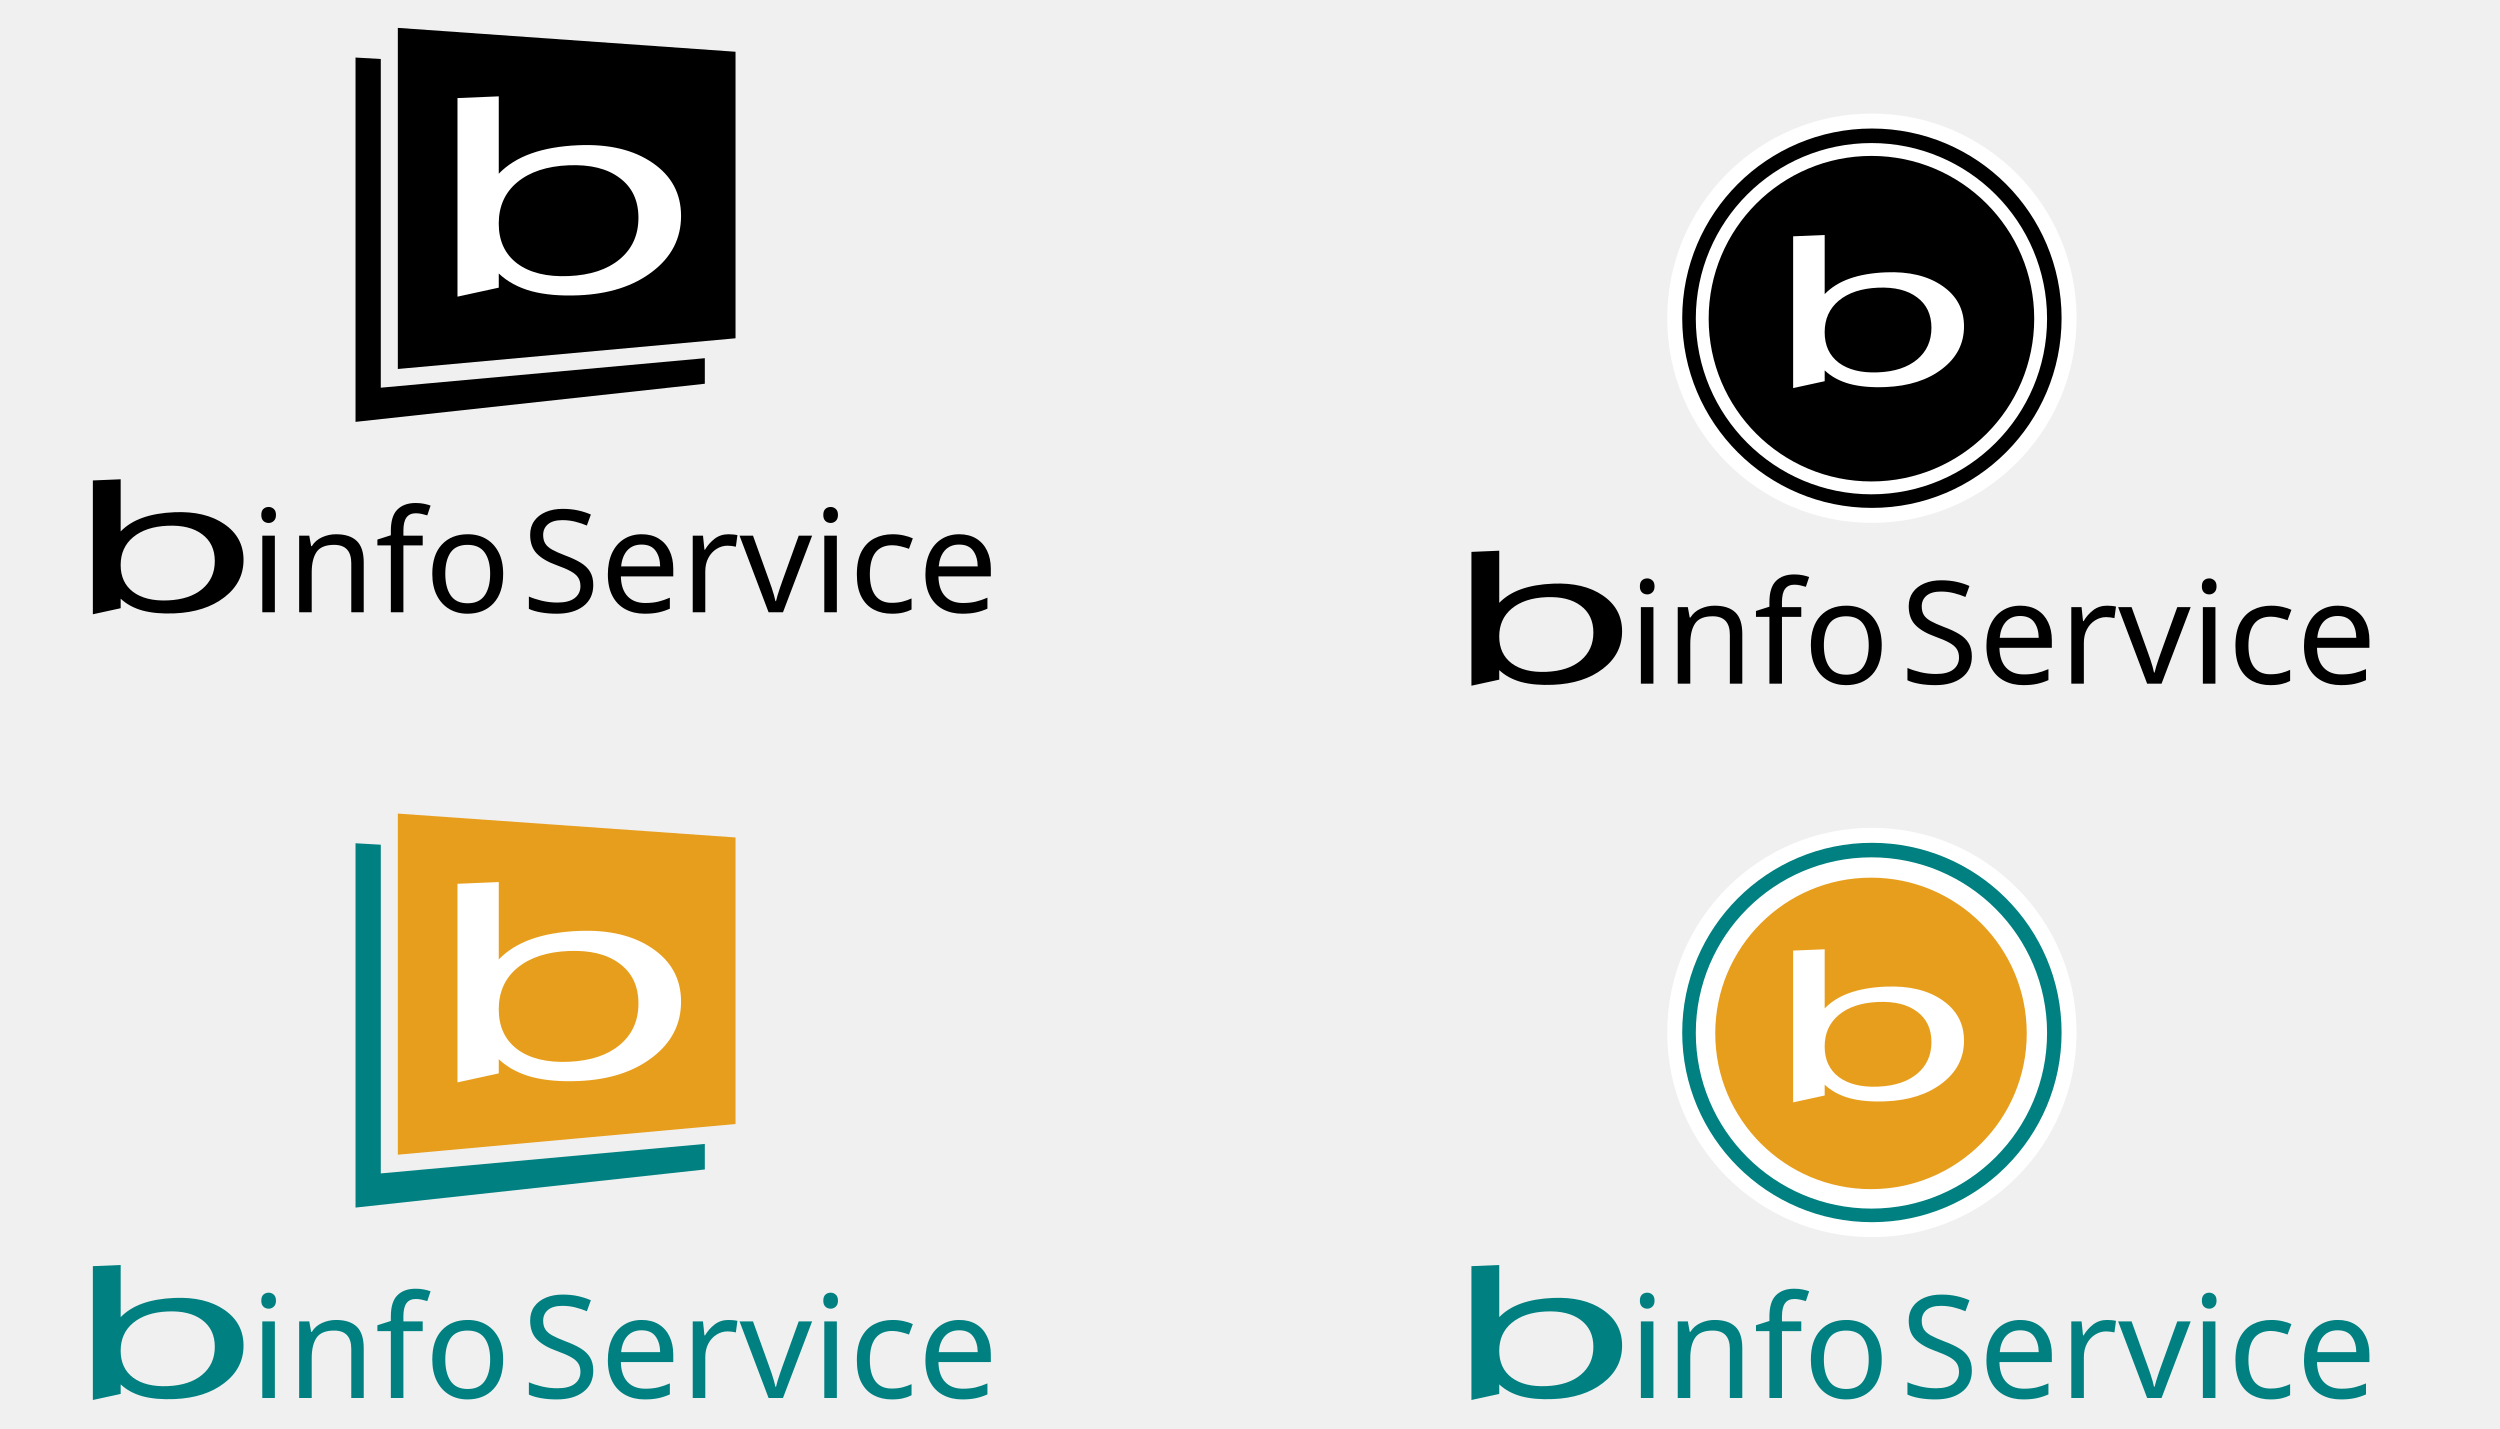
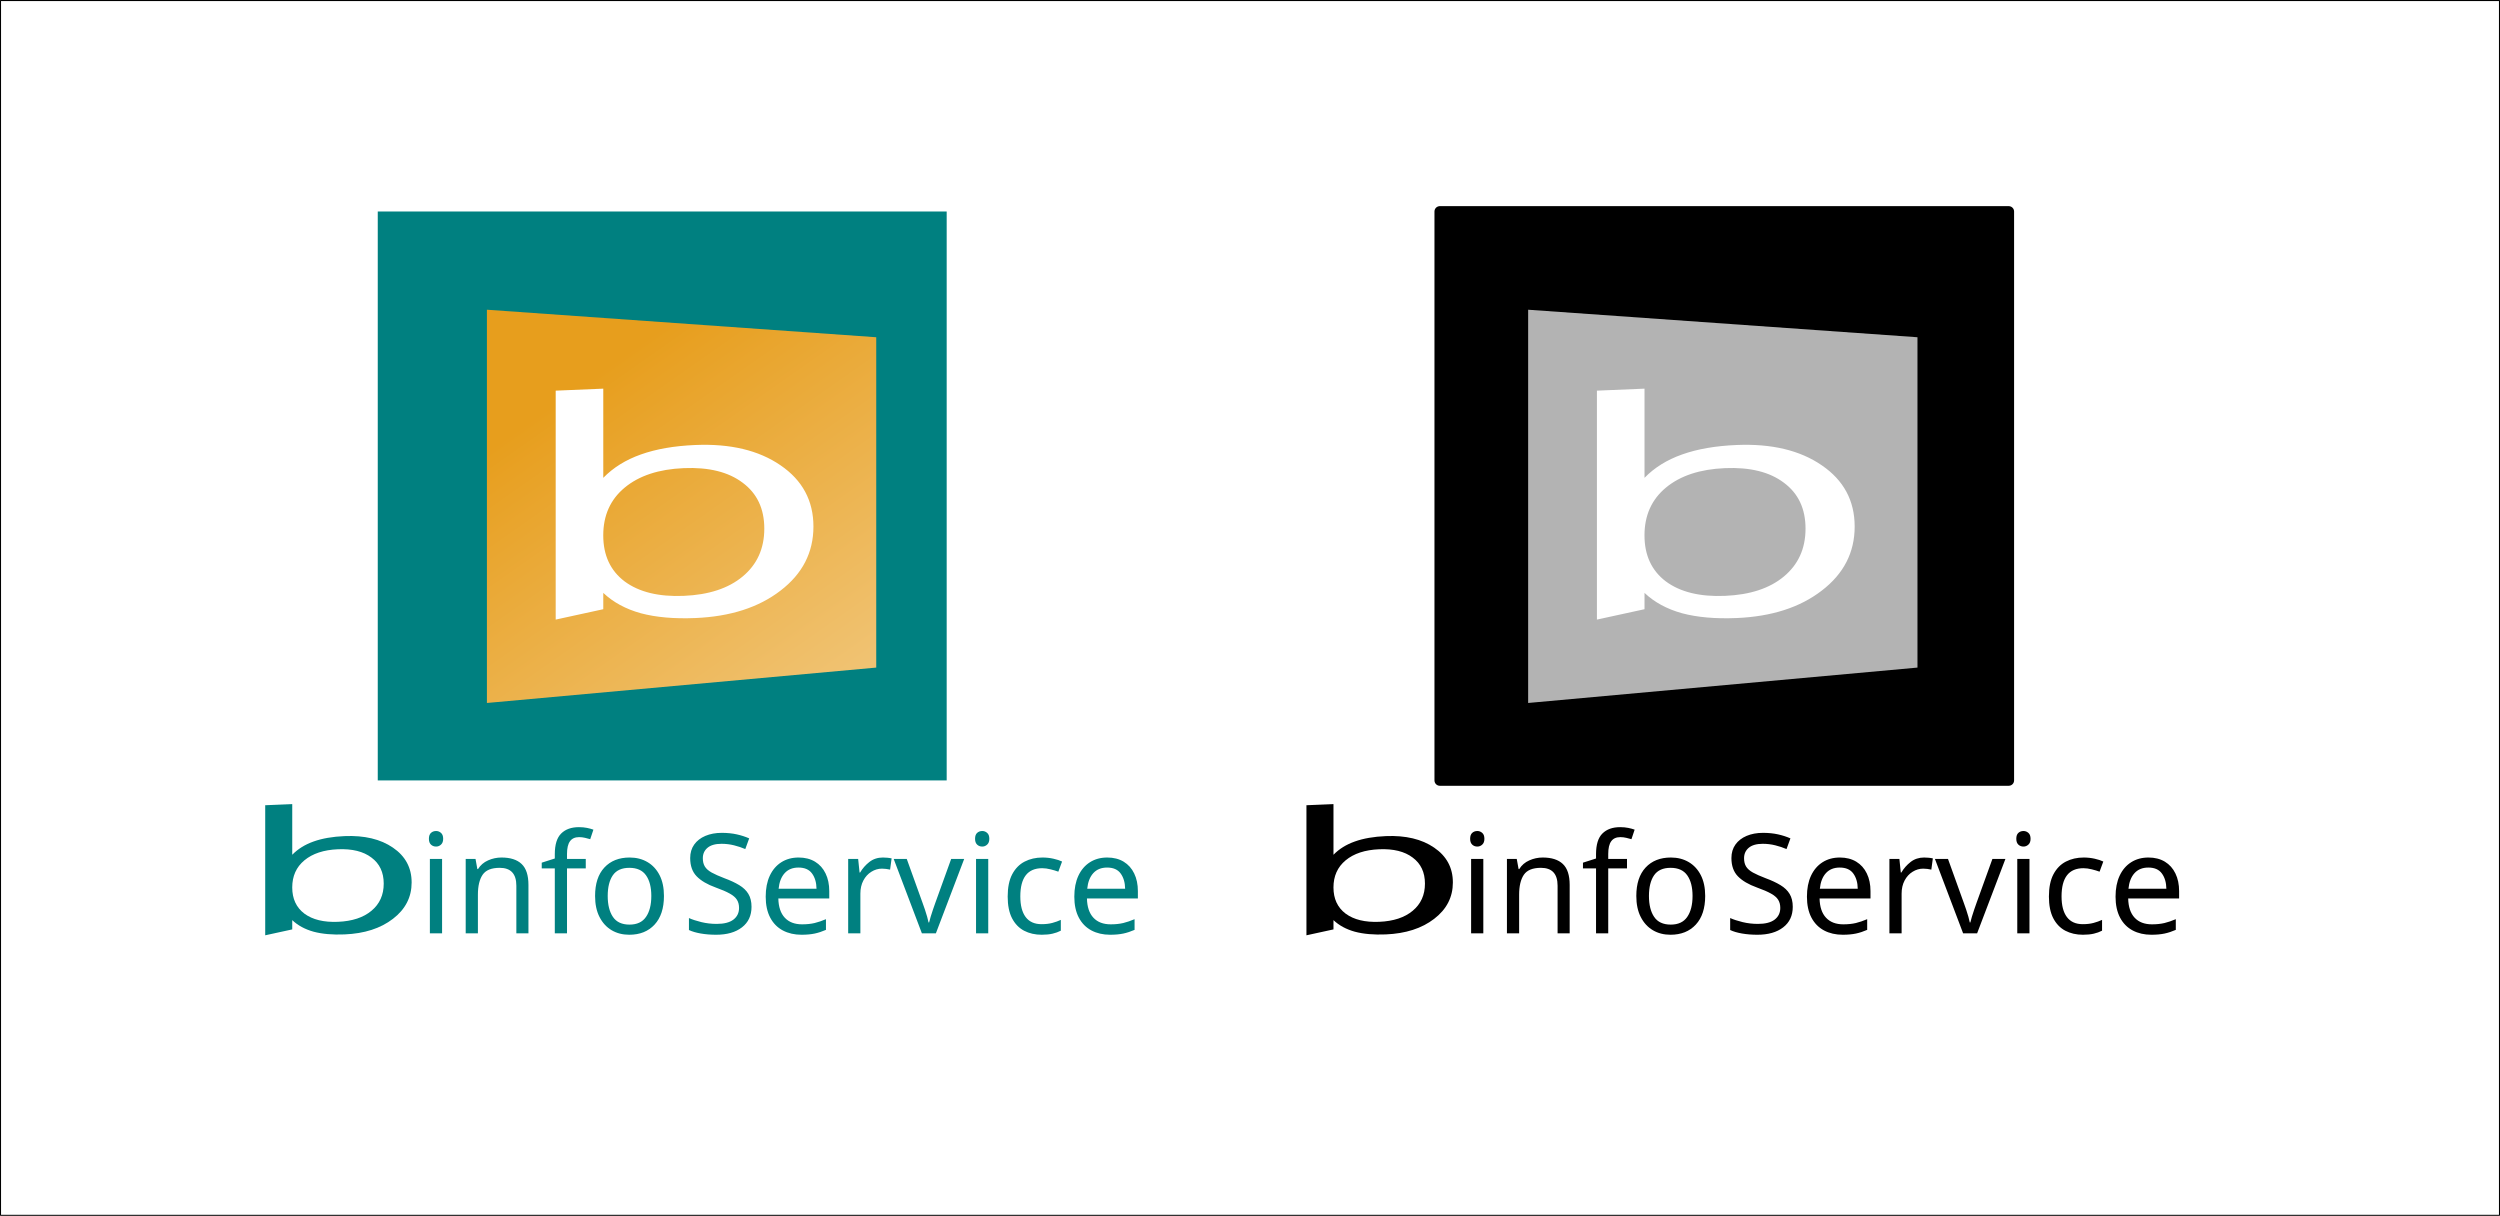
- <svg xmlns="http://www.w3.org/2000/svg" xmlns:xlink="http://www.w3.org/1999/xlink" width="700" height="400" id="svg4993" version="1.1">
+ <svg xmlns="http://www.w3.org/2000/svg" xmlns:xlink="http://www.w3.org/1999/xlink" width="720.3" height="350.3" id="svg4993" version="1.1">
  <defs id="defs4995">
    <linearGradient id="linearGradient4215">
      <stop style="stop-color:#ffffff;stop-opacity:1;" offset="0" id="stop4217" />
      <stop style="stop-color:#ffffff;stop-opacity:0;" offset="1" id="stop4219" />
    </linearGradient>
    <linearGradient id="linearGradient4226">
      <stop id="stop4228" offset="0" style="stop-color:#b0ff00;stop-opacity:1;" />
      <stop style="stop-color:#58fe2f;stop-opacity:1;" offset="0.14" id="stop4230" />
      <stop style="stop-color:#00fd5f;stop-opacity:1;" offset="0.276" id="stop4232" />
      <stop style="stop-color:#00fff7;stop-opacity:1;" offset="0.464" id="stop4234" />
      <stop id="stop4236" offset="0.656" style="stop-color:#0ca2fa;stop-opacity:1;" />
      <stop style="stop-color:#0662fc;stop-opacity:1;" offset="0.844" id="stop4242" />
      <stop id="stop4238" offset="1" style="stop-color:#1800ff;stop-opacity:1;" />
    </linearGradient>
    <linearGradient id="linearGradient4208">
      <stop style="stop-color:#b0ff00;stop-opacity:1;" offset="0" id="stop4210" />
      <stop id="stop4222" offset="0.107" style="stop-color:#58fe2f;stop-opacity:1;" />
      <stop id="stop4218" offset="0.215" style="stop-color:#00fd5f;stop-opacity:1;" />
      <stop id="stop4216" offset="0.56" style="stop-color:#00fff7;stop-opacity:1;" />
      <stop style="stop-color:#0ca2fa;stop-opacity:1;" offset="0.82" id="stop4220" />
      <stop id="stop4240" offset="0.91" style="stop-color:#0667fc;stop-opacity:1;" />
      <stop style="stop-color:#2f00ff;stop-opacity:1;" offset="1" id="stop4212" />
    </linearGradient>
    <linearGradient id="linearGradient4072">
      <stop style="stop-color:#e79e1d;stop-opacity:1;" offset="0" id="stop4074" />
      <stop style="stop-color:#ffffff;stop-opacity:1;" offset="1" id="stop4076" />
    </linearGradient>
+     <linearGradient xlink:href="#linearGradient4072" id="linearGradient4078" x1="832.972" y1="780.833" x2="1005.506" y2="1026.199" gradientUnits="userSpaceOnUse" gradientTransform="translate(-669.3553,-370)" />
    <linearGradient xlink:href="#linearGradient4215" id="linearGradient4357" gradientUnits="userSpaceOnUse" x1="182.444" y1="606.112" x2="69.076" y2="606.112" />
    <linearGradient xlink:href="#linearGradient4215" id="linearGradient4361" gradientUnits="userSpaceOnUse" x1="182.444" y1="606.112" x2="69.076" y2="606.112" />
    <linearGradient xlink:href="#linearGradient4215" id="linearGradient4367" gradientUnits="userSpaceOnUse" x1="182.444" y1="596.185" x2="69.076" y2="596.185" />
    <linearGradient xlink:href="#linearGradient4215" id="linearGradient4371" gradientUnits="userSpaceOnUse" x1="182.444" y1="596.185" x2="69.076" y2="596.185" />
    <linearGradient xlink:href="#linearGradient4215" id="linearGradient4377" gradientUnits="userSpaceOnUse" x1="182.444" y1="586.258" x2="69.076" y2="586.258" />
    <linearGradient xlink:href="#linearGradient4215" id="linearGradient4381" gradientUnits="userSpaceOnUse" x1="182.444" y1="586.258" x2="69.076" y2="586.258" />
    <linearGradient xlink:href="#linearGradient4215" id="linearGradient4387" gradientUnits="userSpaceOnUse" x1="182.444" y1="576.33" x2="69.076" y2="576.33" />
    <linearGradient xlink:href="#linearGradient4215" id="linearGradient4391" gradientUnits="userSpaceOnUse" x1="182.444" y1="576.33" x2="69.076" y2="576.33" />
    <linearGradient xlink:href="#linearGradient4215" id="linearGradient4397" gradientUnits="userSpaceOnUse" x1="182.444" y1="566.403" x2="69.076" y2="566.403" />
    <linearGradient xlink:href="#linearGradient4215" id="linearGradient4401" gradientUnits="userSpaceOnUse" x1="182.444" y1="566.403" x2="69.076" y2="566.403" />
    <linearGradient xlink:href="#linearGradient4215" id="linearGradient4407" gradientUnits="userSpaceOnUse" x1="182.444" y1="556.476" x2="69.076" y2="556.476" />
    <linearGradient xlink:href="#linearGradient4215" id="linearGradient4411" gradientUnits="userSpaceOnUse" x1="182.444" y1="556.476" x2="69.076" y2="556.476" />
    <linearGradient xlink:href="#linearGradient4215" id="linearGradient4535" gradientUnits="userSpaceOnUse" x1="182.444" y1="606.112" x2="69.076" y2="606.112" />
    <linearGradient xlink:href="#linearGradient4215" id="linearGradient4537" gradientUnits="userSpaceOnUse" x1="182.444" y1="606.112" x2="69.076" y2="606.112" />
    <linearGradient xlink:href="#linearGradient4215" id="linearGradient4539" gradientUnits="userSpaceOnUse" x1="182.444" y1="606.112" x2="69.076" y2="606.112" />
    <linearGradient xlink:href="#linearGradient4215" id="linearGradient4545" gradientUnits="userSpaceOnUse" x1="182.444" y1="596.185" x2="69.076" y2="596.185" />
    <linearGradient xlink:href="#linearGradient4215" id="linearGradient4547" gradientUnits="userSpaceOnUse" x1="182.444" y1="596.185" x2="69.076" y2="596.185" />
    <linearGradient xlink:href="#linearGradient4215" id="linearGradient4549" gradientUnits="userSpaceOnUse" x1="182.444" y1="596.185" x2="69.076" y2="596.185" />
    <linearGradient xlink:href="#linearGradient4215" id="linearGradient4555" gradientUnits="userSpaceOnUse" x1="182.444" y1="586.258" x2="69.076" y2="586.258" />
    <linearGradient xlink:href="#linearGradient4215" id="linearGradient4557" gradientUnits="userSpaceOnUse" x1="182.444" y1="586.258" x2="69.076" y2="586.258" />
    <linearGradient xlink:href="#linearGradient4215" id="linearGradient4559" gradientUnits="userSpaceOnUse" x1="182.444" y1="586.258" x2="69.076" y2="586.258" />
    <linearGradient xlink:href="#linearGradient4215" id="linearGradient4565" gradientUnits="userSpaceOnUse" x1="182.444" y1="576.33" x2="69.076" y2="576.33" />
    <linearGradient xlink:href="#linearGradient4215" id="linearGradient4567" gradientUnits="userSpaceOnUse" x1="182.444" y1="576.33" x2="69.076" y2="576.33" />
    <linearGradient xlink:href="#linearGradient4215" id="linearGradient4569" gradientUnits="userSpaceOnUse" x1="182.444" y1="576.33" x2="69.076" y2="576.33" />
    <linearGradient xlink:href="#linearGradient4215" id="linearGradient4575" gradientUnits="userSpaceOnUse" x1="182.444" y1="566.403" x2="69.076" y2="566.403" />
    <linearGradient xlink:href="#linearGradient4215" id="linearGradient4577" gradientUnits="userSpaceOnUse" x1="182.444" y1="566.403" x2="69.076" y2="566.403" />
    <linearGradient xlink:href="#linearGradient4215" id="linearGradient4579" gradientUnits="userSpaceOnUse" x1="182.444" y1="566.403" x2="69.076" y2="566.403" />
    <linearGradient xlink:href="#linearGradient4215" id="linearGradient4585" gradientUnits="userSpaceOnUse" x1="182.444" y1="556.476" x2="69.076" y2="556.476" />
    <linearGradient xlink:href="#linearGradient4215" id="linearGradient4587" gradientUnits="userSpaceOnUse" x1="182.444" y1="556.476" x2="69.076" y2="556.476" />
    <linearGradient xlink:href="#linearGradient4215" id="linearGradient4589" gradientUnits="userSpaceOnUse" x1="182.444" y1="556.476" x2="69.076" y2="556.476" />
  </defs>
-   <g id="layer1" transform="translate(-178.2631,-445.6914)">
-     <path id="path3964" d="m 277.812,681.801 0,102.012 97.8,-10.671 0,-7.155 -90.727,8.259 0,-92.035 -7.073,-0.409 z" style="fill:#008080;fill-opacity:1;stroke:none" />
-     <path id="path3966" d="m 289.656,673.497 94.556,6.686 0,80.229 -94.556,8.596 z" style="fill:#e79e1d;fill-opacity:1;stroke:none" />
-     <g transform="matrix(5.872873,-0.245494,0,5.872873,-386.222,-2289.624)" style="font-style:normal;font-weight:normal;font-size:40px;line-height:125%;font-family:Sans;letter-spacing:0px;word-spacing:0px;fill:#ffffff;fill-opacity:1;stroke:none" id="g3968">
-       <path d="m 126.556,518.887 c 0,-0.823 -0.298,-1.468 -0.894,-1.935 -0.589,-0.471 -1.401,-0.706 -2.436,-0.706 -1.035,0 -1.851,0.235 -2.447,0.706 -0.589,0.466 -0.883,1.111 -0.883,1.935 0,0.823 0.294,1.47 0.883,1.941 0.596,0.466 1.411,0.7 2.447,0.7 1.035,0 1.847,-0.233 2.436,-0.7 0.596,-0.471 0.894,-1.118 0.894,-1.941 m -6.659,-2.379 c 0.411,-0.406 0.929,-0.706 1.553,-0.901 0.631,-0.199 1.383,-0.298 2.255,-0.298 1.447,10e-6 2.62,0.329 3.521,0.986 0.908,0.657 1.362,1.521 1.362,2.592 -1e-5,1.071 -0.454,1.935 -1.362,2.592 -0.901,0.657 -2.074,0.986 -3.521,0.986 -0.872,0 -1.624,-0.097 -2.255,-0.292 -0.624,-0.199 -1.142,-0.501 -1.553,-0.907 l 0,0.675 -1.968,0.347 0,-9.468 1.968,0 0,3.687" id="path3970" style="fill:#ffffff;fill-opacity:1" />
+   <g id="layer1" transform="translate(4.15,-300.2122)">
+     <rect style="opacity:1;fill:#ffffff;fill-opacity:1;stroke:#000000;stroke-width:0.3;stroke-linecap:square;stroke-linejoin:round;stroke-miterlimit:4;stroke-dasharray:none;stroke-opacity:1" id="rect3883" width="720" height="350" x="-4" y="300.362" />
+     <rect y="361.15" x="104.69" height="163.917" width="163.917" id="rect3895" style="fill:#008080;fill-opacity:1;stroke:none;stroke-width:3.083;stroke-linecap:square;stroke-linejoin:round;stroke-miterlimit:4;stroke-dasharray:none;stroke-opacity:1" />
+     <path style="fill:url(#linearGradient4078);fill-opacity:1;stroke:none" d="m 136.14,389.449 112.172,7.931 0,95.176 -112.172,10.197 z" id="path3982" />
+     <g id="g3984" style="font-style:normal;font-weight:normal;font-size:40px;line-height:125%;font-family:Sans;letter-spacing:0px;word-spacing:0px;fill:#ffffff;fill-opacity:1;stroke:none" transform="matrix(6.967031,-0.2912313,0,6.967031,-665.6595,-3125.723)">
+       <path style="fill:#ffffff;fill-opacity:1" id="path3986" d="m 126.556,518.887 c 0,-0.823 -0.298,-1.468 -0.894,-1.935 -0.589,-0.471 -1.401,-0.706 -2.436,-0.706 -1.035,0 -1.851,0.235 -2.447,0.706 -0.589,0.466 -0.883,1.111 -0.883,1.935 0,0.823 0.294,1.47 0.883,1.941 0.596,0.466 1.411,0.7 2.447,0.7 1.035,0 1.847,-0.233 2.436,-0.7 0.596,-0.471 0.894,-1.118 0.894,-1.941 m -6.659,-2.379 c 0.411,-0.406 0.929,-0.706 1.553,-0.901 0.631,-0.199 1.383,-0.298 2.255,-0.298 1.447,10e-6 2.62,0.329 3.521,0.986 0.908,0.657 1.362,1.521 1.362,2.592 -1e-5,1.071 -0.454,1.935 -1.362,2.592 -0.901,0.657 -2.074,0.986 -3.521,0.986 -0.872,0 -1.624,-0.097 -2.255,-0.292 -0.624,-0.199 -1.142,-0.501 -1.553,-0.907 l 0,0.675 -1.968,0.347 0,-9.468 1.968,0 0,3.687" />
    </g>
+     <text xml:space="preserve" style="font-style:normal;font-variant:normal;font-weight:normal;font-stretch:normal;font-size:40px;line-height:125%;font-family:Sans;-inkscape-font-specification:Sans;text-align:start;letter-spacing:0px;word-spacing:0px;writing-mode:lr-tb;text-anchor:start;fill:#008080;fill-opacity:1;stroke:none" x="192.302" y="569.125" id="text3992">
+       <tspan id="tspan3994" x="192.302" y="569.125">Service</tspan>
+     </text>
+     <g transform="matrix(3.957998,-0.1654496,0,3.957998,-394.5005,-1478.013)" style="font-style:normal;font-weight:normal;font-size:40px;line-height:125%;font-family:Sans;letter-spacing:0px;word-spacing:0px;fill:#008080;fill-opacity:1;stroke:none" id="g4000">
+       <path d="m 126.556,518.887 c 0,-0.823 -0.298,-1.468 -0.894,-1.935 -0.589,-0.471 -1.401,-0.706 -2.436,-0.706 -1.035,0 -1.851,0.235 -2.447,0.706 -0.589,0.466 -0.883,1.111 -0.883,1.935 0,0.823 0.294,1.47 0.883,1.941 0.596,0.466 1.411,0.7 2.447,0.7 1.035,0 1.847,-0.233 2.436,-0.7 0.596,-0.471 0.894,-1.118 0.894,-1.941 m -6.659,-2.379 c 0.411,-0.406 0.929,-0.706 1.553,-0.901 0.631,-0.199 1.383,-0.298 2.255,-0.298 1.447,10e-6 2.62,0.329 3.521,0.986 0.908,0.657 1.362,1.521 1.362,2.592 -1e-5,1.071 -0.454,1.935 -1.362,2.592 -0.901,0.657 -2.074,0.986 -3.521,0.986 -0.872,0 -1.624,-0.097 -2.255,-0.292 -0.624,-0.199 -1.142,-0.501 -1.553,-0.907 l 0,0.675 -1.968,0.347 0,-9.468 1.968,0 0,3.687" id="path4002" style="fill:#008080;fill-opacity:1" />
+     </g>
+     <text id="text4004" y="569.125" x="116.302" style="font-style:normal;font-variant:normal;font-weight:normal;font-stretch:normal;font-size:40px;line-height:125%;font-family:Sans;-inkscape-font-specification:Sans;text-align:start;letter-spacing:0px;word-spacing:0px;writing-mode:lr-tb;text-anchor:start;fill:#008080;fill-opacity:1;stroke:none" xml:space="preserve">
+       <tspan y="569.125" x="116.302" id="tspan4006">info</tspan>
+     </text>
    <g transform="matrix(4.488707,-0.187634,0,4.488707,558.9134,-1354.995)" style="font-style:normal;font-weight:normal;font-size:40px;line-height:125%;font-family:Sans;letter-spacing:0px;word-spacing:0px;fill:#ffffff;fill-opacity:1;stroke:none" id="g4035" />
-     <circle r="55.21" cy="734.791" cx="702.396" id="circle3881" style="fill:#008080;fill-opacity:1;stroke:#ffffff;stroke-width:4.195;stroke-linecap:square;stroke-linejoin:round;stroke-miterlimit:4;stroke-dasharray:none;stroke-opacity:1" />
-     <circle style="fill:#e79e1d;fill-opacity:1;stroke:#ffffff;stroke-width:3.445;stroke-linecap:square;stroke-linejoin:round;stroke-miterlimit:4;stroke-dasharray:none;stroke-opacity:1" id="path3873" cx="702.143" cy="735.044" r="45.332" />
-     <circle id="path3875" style="fill:none;stroke:#ffffff;stroke-width:3.6;stroke-linecap:square;stroke-linejoin:round;stroke-miterlimit:4;stroke-dasharray:none;stroke-opacity:1" cx="702.265" cy="734.923" r="47.376" />
-     <g transform="matrix(4.488707,-0.187634,0,4.488707,150.9922,-1567.914)" style="font-style:normal;font-weight:normal;font-size:40px;line-height:125%;font-family:Sans;letter-spacing:0px;word-spacing:0px;fill:#ffffff;fill-opacity:1;stroke:none" id="g3877">
-       <path d="m 126.556,518.887 c 0,-0.823 -0.298,-1.468 -0.894,-1.935 -0.589,-0.471 -1.401,-0.706 -2.436,-0.706 -1.035,0 -1.851,0.235 -2.447,0.706 -0.589,0.466 -0.883,1.111 -0.883,1.935 0,0.823 0.294,1.47 0.883,1.941 0.596,0.466 1.411,0.7 2.447,0.7 1.035,0 1.847,-0.233 2.436,-0.7 0.596,-0.471 0.894,-1.118 0.894,-1.941 m -6.659,-2.379 c 0.411,-0.406 0.929,-0.706 1.553,-0.901 0.631,-0.199 1.383,-0.298 2.255,-0.298 1.447,10e-6 2.62,0.329 3.521,0.986 0.908,0.657 1.362,1.521 1.362,2.592 -1e-5,1.071 -0.454,1.935 -1.362,2.592 -0.901,0.657 -2.074,0.986 -3.521,0.986 -0.872,0 -1.624,-0.097 -2.255,-0.292 -0.624,-0.199 -1.142,-0.501 -1.553,-0.907 l 0,0.675 -1.968,0.347 0,-9.468 1.968,0 0,3.687" id="path3879" style="fill:#ffffff;fill-opacity:1" />
+     <rect style="fill:#000000;fill-opacity:1;stroke:#000000;stroke-width:3.083;stroke-linecap:square;stroke-linejoin:round;stroke-miterlimit:4;stroke-dasharray:none;stroke-opacity:1" id="rect4162" width="163.917" height="163.917" x="410.69" y="361.15" />
+     <path id="path4142" d="m 436.14,389.449 112.172,7.931 0,95.176 -112.172,10.197 z" style="fill:#b3b3b3;fill-opacity:1;stroke:none" />
+     <g transform="matrix(6.967031,-0.2912313,0,6.967031,-365.6595,-3125.723)" style="font-style:normal;font-weight:normal;font-size:40px;line-height:125%;font-family:Sans;letter-spacing:0px;word-spacing:0px;fill:#ffffff;fill-opacity:1;stroke:none" id="g4144">
+       <path d="m 126.556,518.887 c 0,-0.823 -0.298,-1.468 -0.894,-1.935 -0.589,-0.471 -1.401,-0.706 -2.436,-0.706 -1.035,0 -1.851,0.235 -2.447,0.706 -0.589,0.466 -0.883,1.111 -0.883,1.935 0,0.823 0.294,1.47 0.883,1.941 0.596,0.466 1.411,0.7 2.447,0.7 1.035,0 1.847,-0.233 2.436,-0.7 0.596,-0.471 0.894,-1.118 0.894,-1.941 m -6.659,-2.379 c 0.411,-0.406 0.929,-0.706 1.553,-0.901 0.631,-0.199 1.383,-0.298 2.255,-0.298 1.447,10e-6 2.62,0.329 3.521,0.986 0.908,0.657 1.362,1.521 1.362,2.592 -1e-5,1.071 -0.454,1.935 -1.362,2.592 -0.901,0.657 -2.074,0.986 -3.521,0.986 -0.872,0 -1.624,-0.097 -2.255,-0.292 -0.624,-0.199 -1.142,-0.501 -1.553,-0.907 l 0,0.675 -1.968,0.347 0,-9.468 1.968,0 0,3.687" id="path4146" style="fill:#ffffff;fill-opacity:1" />
    </g>
-     <text xml:space="preserve" style="font-style:normal;font-variant:normal;font-weight:normal;font-stretch:normal;font-size:40px;line-height:125%;font-family:Sans;-inkscape-font-specification:Sans;text-align:start;letter-spacing:0px;word-spacing:0px;writing-mode:lr-tb;text-anchor:start;fill:#008080;fill-opacity:1;stroke:none" x="710.302" y="837.125" id="text3883">
-       <tspan id="tspan3885" x="710.302" y="837.125">Service</tspan>
+     <text id="text4148" y="569.125" x="492.302" style="font-style:normal;font-variant:normal;font-weight:normal;font-stretch:normal;font-size:40px;line-height:125%;font-family:Sans;-inkscape-font-specification:Sans;text-align:start;letter-spacing:0px;word-spacing:0px;writing-mode:lr-tb;text-anchor:start;fill:#000000;fill-opacity:1;stroke:none" xml:space="preserve">
+       <tspan y="569.125" x="492.302" id="tspan4150">Service</tspan>
    </text>
-     <g transform="matrix(3.957998,-0.1654496,0,3.957998,123.4995,-1210.013)" style="font-style:normal;font-weight:normal;font-size:40px;line-height:125%;font-family:Sans;letter-spacing:0px;word-spacing:0px;fill:#008080;fill-opacity:1;stroke:none" id="g3887">
-       <path d="m 126.556,518.887 c 0,-0.823 -0.298,-1.468 -0.894,-1.935 -0.589,-0.471 -1.401,-0.706 -2.436,-0.706 -1.035,0 -1.851,0.235 -2.447,0.706 -0.589,0.466 -0.883,1.111 -0.883,1.935 0,0.823 0.294,1.47 0.883,1.941 0.596,0.466 1.411,0.7 2.447,0.7 1.035,0 1.847,-0.233 2.436,-0.7 0.596,-0.471 0.894,-1.118 0.894,-1.941 m -6.659,-2.379 c 0.411,-0.406 0.929,-0.706 1.553,-0.901 0.631,-0.199 1.383,-0.298 2.255,-0.298 1.447,10e-6 2.62,0.329 3.521,0.986 0.908,0.657 1.362,1.521 1.362,2.592 -1e-5,1.071 -0.454,1.935 -1.362,2.592 -0.901,0.657 -2.074,0.986 -3.521,0.986 -0.872,0 -1.624,-0.097 -2.255,-0.292 -0.624,-0.199 -1.142,-0.501 -1.553,-0.907 l 0,0.675 -1.968,0.347 0,-9.468 1.968,0 0,3.687" id="path3889" style="fill:#008080;fill-opacity:1" />
+     <g id="g4152" style="font-style:normal;font-weight:normal;font-size:40px;line-height:125%;font-family:Sans;letter-spacing:0px;word-spacing:0px;fill:#000000;fill-opacity:1;stroke:none" transform="matrix(3.957998,-0.1654496,0,3.957998,-94.50048,-1478.013)">
+       <path style="fill:#000000;fill-opacity:1" id="path4154" d="m 126.556,518.887 c 0,-0.823 -0.298,-1.468 -0.894,-1.935 -0.589,-0.471 -1.401,-0.706 -2.436,-0.706 -1.035,0 -1.851,0.235 -2.447,0.706 -0.589,0.466 -0.883,1.111 -0.883,1.935 0,0.823 0.294,1.47 0.883,1.941 0.596,0.466 1.411,0.7 2.447,0.7 1.035,0 1.847,-0.233 2.436,-0.7 0.596,-0.471 0.894,-1.118 0.894,-1.941 m -6.659,-2.379 c 0.411,-0.406 0.929,-0.706 1.553,-0.901 0.631,-0.199 1.383,-0.298 2.255,-0.298 1.447,10e-6 2.62,0.329 3.521,0.986 0.908,0.657 1.362,1.521 1.362,2.592 -1e-5,1.071 -0.454,1.935 -1.362,2.592 -0.901,0.657 -2.074,0.986 -3.521,0.986 -0.872,0 -1.624,-0.097 -2.255,-0.292 -0.624,-0.199 -1.142,-0.501 -1.553,-0.907 l 0,0.675 -1.968,0.347 0,-9.468 1.968,0 0,3.687" />
    </g>
-     <text id="text3891" y="837.125" x="634.302" style="font-style:normal;font-variant:normal;font-weight:normal;font-stretch:normal;font-size:40px;line-height:125%;font-family:Sans;-inkscape-font-specification:Sans;text-align:start;letter-spacing:0px;word-spacing:0px;writing-mode:lr-tb;text-anchor:start;fill:#008080;fill-opacity:1;stroke:none" xml:space="preserve">
-       <tspan y="837.125" x="634.302" id="tspan3893">info</tspan>
-     </text>
-     <text id="text4714" y="837.125" x="324.302" style="font-style:normal;font-variant:normal;font-weight:normal;font-stretch:normal;font-size:40px;line-height:125%;font-family:Sans;-inkscape-font-specification:Sans;text-align:start;letter-spacing:0px;word-spacing:0px;writing-mode:lr-tb;text-anchor:start;fill:#008080;fill-opacity:1;stroke:none" xml:space="preserve">
-       <tspan y="837.125" x="324.302" id="tspan4716">Service</tspan>
-     </text>
-     <g id="g4718" style="font-style:normal;font-weight:normal;font-size:40px;line-height:125%;font-family:Sans;letter-spacing:0px;word-spacing:0px;fill:#008080;fill-opacity:1;stroke:none" transform="matrix(3.957998,-0.1654496,0,3.957998,-262.5005,-1210.013)">
-       <path style="fill:#008080;fill-opacity:1" id="path4720" d="m 126.556,518.887 c 0,-0.823 -0.298,-1.468 -0.894,-1.935 -0.589,-0.471 -1.401,-0.706 -2.436,-0.706 -1.035,0 -1.851,0.235 -2.447,0.706 -0.589,0.466 -0.883,1.111 -0.883,1.935 0,0.823 0.294,1.47 0.883,1.941 0.596,0.466 1.411,0.7 2.447,0.7 1.035,0 1.847,-0.233 2.436,-0.7 0.596,-0.471 0.894,-1.118 0.894,-1.941 m -6.659,-2.379 c 0.411,-0.406 0.929,-0.706 1.553,-0.901 0.631,-0.199 1.383,-0.298 2.255,-0.298 1.447,10e-6 2.62,0.329 3.521,0.986 0.908,0.657 1.362,1.521 1.362,2.592 -1e-5,1.071 -0.454,1.935 -1.362,2.592 -0.901,0.657 -2.074,0.986 -3.521,0.986 -0.872,0 -1.624,-0.097 -2.255,-0.292 -0.624,-0.199 -1.142,-0.501 -1.553,-0.907 l 0,0.675 -1.968,0.347 0,-9.468 1.968,0 0,3.687" />
-     </g>
-     <text xml:space="preserve" style="font-style:normal;font-variant:normal;font-weight:normal;font-stretch:normal;font-size:40px;line-height:125%;font-family:Sans;-inkscape-font-specification:Sans;text-align:start;letter-spacing:0px;word-spacing:0px;writing-mode:lr-tb;text-anchor:start;fill:#008080;fill-opacity:1;stroke:none" x="248.302" y="837.125" id="text4722">
-       <tspan id="tspan4724" x="248.302" y="837.125">info</tspan>
-     </text>
-     <circle style="fill:#000000;fill-opacity:1;stroke:#ffffff;stroke-width:4.195;stroke-linecap:square;stroke-linejoin:round;stroke-miterlimit:4;stroke-dasharray:none;stroke-opacity:1" id="circle4726" cx="702.396" cy="534.791" r="55.21" />
-     <circle r="45.332" cy="535.044" cx="702.143" id="circle4728" style="fill:#000000;fill-opacity:1;stroke:#ffffff;stroke-width:3.445;stroke-linecap:square;stroke-linejoin:round;stroke-miterlimit:4;stroke-dasharray:none;stroke-opacity:1" />
-     <circle r="47.376" cy="534.923" cx="702.265" style="fill:#000000;fill-opacity:1;stroke:#ffffff;stroke-width:3.6;stroke-linecap:square;stroke-linejoin:round;stroke-miterlimit:4;stroke-dasharray:none;stroke-opacity:1" id="circle4730" />
-     <g id="g4732" style="font-style:normal;font-weight:normal;font-size:40px;line-height:125%;font-family:Sans;letter-spacing:0px;word-spacing:0px;fill:#ffffff;fill-opacity:1;stroke:none" transform="matrix(4.488707,-0.187634,0,4.488707,150.9922,-1767.914)">
-       <path style="fill:#ffffff;fill-opacity:1" id="path4734" d="m 126.556,518.887 c 0,-0.823 -0.298,-1.468 -0.894,-1.935 -0.589,-0.471 -1.401,-0.706 -2.436,-0.706 -1.035,0 -1.851,0.235 -2.447,0.706 -0.589,0.466 -0.883,1.111 -0.883,1.935 0,0.823 0.294,1.47 0.883,1.941 0.596,0.466 1.411,0.7 2.447,0.7 1.035,0 1.847,-0.233 2.436,-0.7 0.596,-0.471 0.894,-1.118 0.894,-1.941 m -6.659,-2.379 c 0.411,-0.406 0.929,-0.706 1.553,-0.901 0.631,-0.199 1.383,-0.298 2.255,-0.298 1.447,10e-6 2.62,0.329 3.521,0.986 0.908,0.657 1.362,1.521 1.362,2.592 -1e-5,1.071 -0.454,1.935 -1.362,2.592 -0.901,0.657 -2.074,0.986 -3.521,0.986 -0.872,0 -1.624,-0.097 -2.255,-0.292 -0.624,-0.199 -1.142,-0.501 -1.553,-0.907 l 0,0.675 -1.968,0.347 0,-9.468 1.968,0 0,3.687" />
-     </g>
-     <text id="text4736" y="637.125" x="710.302" style="font-style:normal;font-variant:normal;font-weight:normal;font-stretch:normal;font-size:40px;line-height:125%;font-family:Sans;-inkscape-font-specification:Sans;text-align:start;letter-spacing:0px;word-spacing:0px;writing-mode:lr-tb;text-anchor:start;fill:#000000;fill-opacity:1;stroke:none" xml:space="preserve">
-       <tspan y="637.125" x="710.302" id="tspan4738">Service</tspan>
-     </text>
-     <g id="g4740" style="font-style:normal;font-weight:normal;font-size:40px;line-height:125%;font-family:Sans;letter-spacing:0px;word-spacing:0px;fill:#000000;fill-opacity:1;stroke:none" transform="matrix(3.957998,-0.1654496,0,3.957998,123.4995,-1410.013)">
-       <path style="fill:#000000;fill-opacity:1" id="path4742" d="m 126.556,518.887 c 0,-0.823 -0.298,-1.468 -0.894,-1.935 -0.589,-0.471 -1.401,-0.706 -2.436,-0.706 -1.035,0 -1.851,0.235 -2.447,0.706 -0.589,0.466 -0.883,1.111 -0.883,1.935 0,0.823 0.294,1.47 0.883,1.941 0.596,0.466 1.411,0.7 2.447,0.7 1.035,0 1.847,-0.233 2.436,-0.7 0.596,-0.471 0.894,-1.118 0.894,-1.941 m -6.659,-2.379 c 0.411,-0.406 0.929,-0.706 1.553,-0.901 0.631,-0.199 1.383,-0.298 2.255,-0.298 1.447,10e-6 2.62,0.329 3.521,0.986 0.908,0.657 1.362,1.521 1.362,2.592 -1e-5,1.071 -0.454,1.935 -1.362,2.592 -0.901,0.657 -2.074,0.986 -3.521,0.986 -0.872,0 -1.624,-0.097 -2.255,-0.292 -0.624,-0.199 -1.142,-0.501 -1.553,-0.907 l 0,0.675 -1.968,0.347 0,-9.468 1.968,0 0,3.687" />
-     </g>
-     <text xml:space="preserve" style="font-style:normal;font-variant:normal;font-weight:normal;font-stretch:normal;font-size:40px;line-height:125%;font-family:Sans;-inkscape-font-specification:Sans;text-align:start;letter-spacing:0px;word-spacing:0px;writing-mode:lr-tb;text-anchor:start;fill:#000000;fill-opacity:1;stroke:none" x="634.302" y="637.125" id="text4744">
-       <tspan id="tspan4746" x="634.302" y="637.125">info</tspan>
-     </text>
-     <path style="fill:#000000;fill-opacity:1;stroke:none" d="m 277.812,461.801 0,102.012 97.8,-10.671 0,-7.155 -90.727,8.259 0,-92.035 -7.073,-0.409 z" id="path4748" />
-     <path style="fill:#000000;fill-opacity:1;stroke:none" d="m 289.656,453.497 94.556,6.686 0,80.229 -94.556,8.596 z" id="path4750" />
-     <g id="g4752" style="font-style:normal;font-weight:normal;font-size:40px;line-height:125%;font-family:Sans;letter-spacing:0px;word-spacing:0px;fill:#ffffff;fill-opacity:1;stroke:none" transform="matrix(5.872873,-0.245494,0,5.872873,-386.222,-2509.624)">
-       <path style="fill:#ffffff;fill-opacity:1" id="path4754" d="m 126.556,518.887 c 0,-0.823 -0.298,-1.468 -0.894,-1.935 -0.589,-0.471 -1.401,-0.706 -2.436,-0.706 -1.035,0 -1.851,0.235 -2.447,0.706 -0.589,0.466 -0.883,1.111 -0.883,1.935 0,0.823 0.294,1.47 0.883,1.941 0.596,0.466 1.411,0.7 2.447,0.7 1.035,0 1.847,-0.233 2.436,-0.7 0.596,-0.471 0.894,-1.118 0.894,-1.941 m -6.659,-2.379 c 0.411,-0.406 0.929,-0.706 1.553,-0.901 0.631,-0.199 1.383,-0.298 2.255,-0.298 1.447,10e-6 2.62,0.329 3.521,0.986 0.908,0.657 1.362,1.521 1.362,2.592 -1e-5,1.071 -0.454,1.935 -1.362,2.592 -0.901,0.657 -2.074,0.986 -3.521,0.986 -0.872,0 -1.624,-0.097 -2.255,-0.292 -0.624,-0.199 -1.142,-0.501 -1.553,-0.907 l 0,0.675 -1.968,0.347 0,-9.468 1.968,0 0,3.687" />
-     </g>
-     <text xml:space="preserve" style="font-style:normal;font-variant:normal;font-weight:normal;font-stretch:normal;font-size:40px;line-height:125%;font-family:Sans;-inkscape-font-specification:Sans;text-align:start;letter-spacing:0px;word-spacing:0px;writing-mode:lr-tb;text-anchor:start;fill:#000000;fill-opacity:1;stroke:none" x="324.302" y="617.125" id="text4756">
-       <tspan id="tspan4758" x="324.302" y="617.125">Service</tspan>
-     </text>
-     <g transform="matrix(3.957998,-0.1654496,0,3.957998,-262.5005,-1430.013)" style="font-style:normal;font-weight:normal;font-size:40px;line-height:125%;font-family:Sans;letter-spacing:0px;word-spacing:0px;fill:#000000;fill-opacity:1;stroke:none" id="g4760">
-       <path d="m 126.556,518.887 c 0,-0.823 -0.298,-1.468 -0.894,-1.935 -0.589,-0.471 -1.401,-0.706 -2.436,-0.706 -1.035,0 -1.851,0.235 -2.447,0.706 -0.589,0.466 -0.883,1.111 -0.883,1.935 0,0.823 0.294,1.47 0.883,1.941 0.596,0.466 1.411,0.7 2.447,0.7 1.035,0 1.847,-0.233 2.436,-0.7 0.596,-0.471 0.894,-1.118 0.894,-1.941 m -6.659,-2.379 c 0.411,-0.406 0.929,-0.706 1.553,-0.901 0.631,-0.199 1.383,-0.298 2.255,-0.298 1.447,10e-6 2.62,0.329 3.521,0.986 0.908,0.657 1.362,1.521 1.362,2.592 -1e-5,1.071 -0.454,1.935 -1.362,2.592 -0.901,0.657 -2.074,0.986 -3.521,0.986 -0.872,0 -1.624,-0.097 -2.255,-0.292 -0.624,-0.199 -1.142,-0.501 -1.553,-0.907 l 0,0.675 -1.968,0.347 0,-9.468 1.968,0 0,3.687" id="path4762" style="fill:#000000;fill-opacity:1" />
-     </g>
-     <text id="text4764" y="617.125" x="248.302" style="font-style:normal;font-variant:normal;font-weight:normal;font-stretch:normal;font-size:40px;line-height:125%;font-family:Sans;-inkscape-font-specification:Sans;text-align:start;letter-spacing:0px;word-spacing:0px;writing-mode:lr-tb;text-anchor:start;fill:#000000;fill-opacity:1;stroke:none" xml:space="preserve">
-       <tspan y="617.125" x="248.302" id="tspan4766">info</tspan>
+     <text xml:space="preserve" style="font-style:normal;font-variant:normal;font-weight:normal;font-stretch:normal;font-size:40px;line-height:125%;font-family:Sans;-inkscape-font-specification:Sans;text-align:start;letter-spacing:0px;word-spacing:0px;writing-mode:lr-tb;text-anchor:start;fill:#000000;fill-opacity:1;stroke:none" x="416.302" y="569.125" id="text4156">
+       <tspan id="tspan4158" x="416.302" y="569.125">info</tspan>
    </text>
  </g>
</svg>
